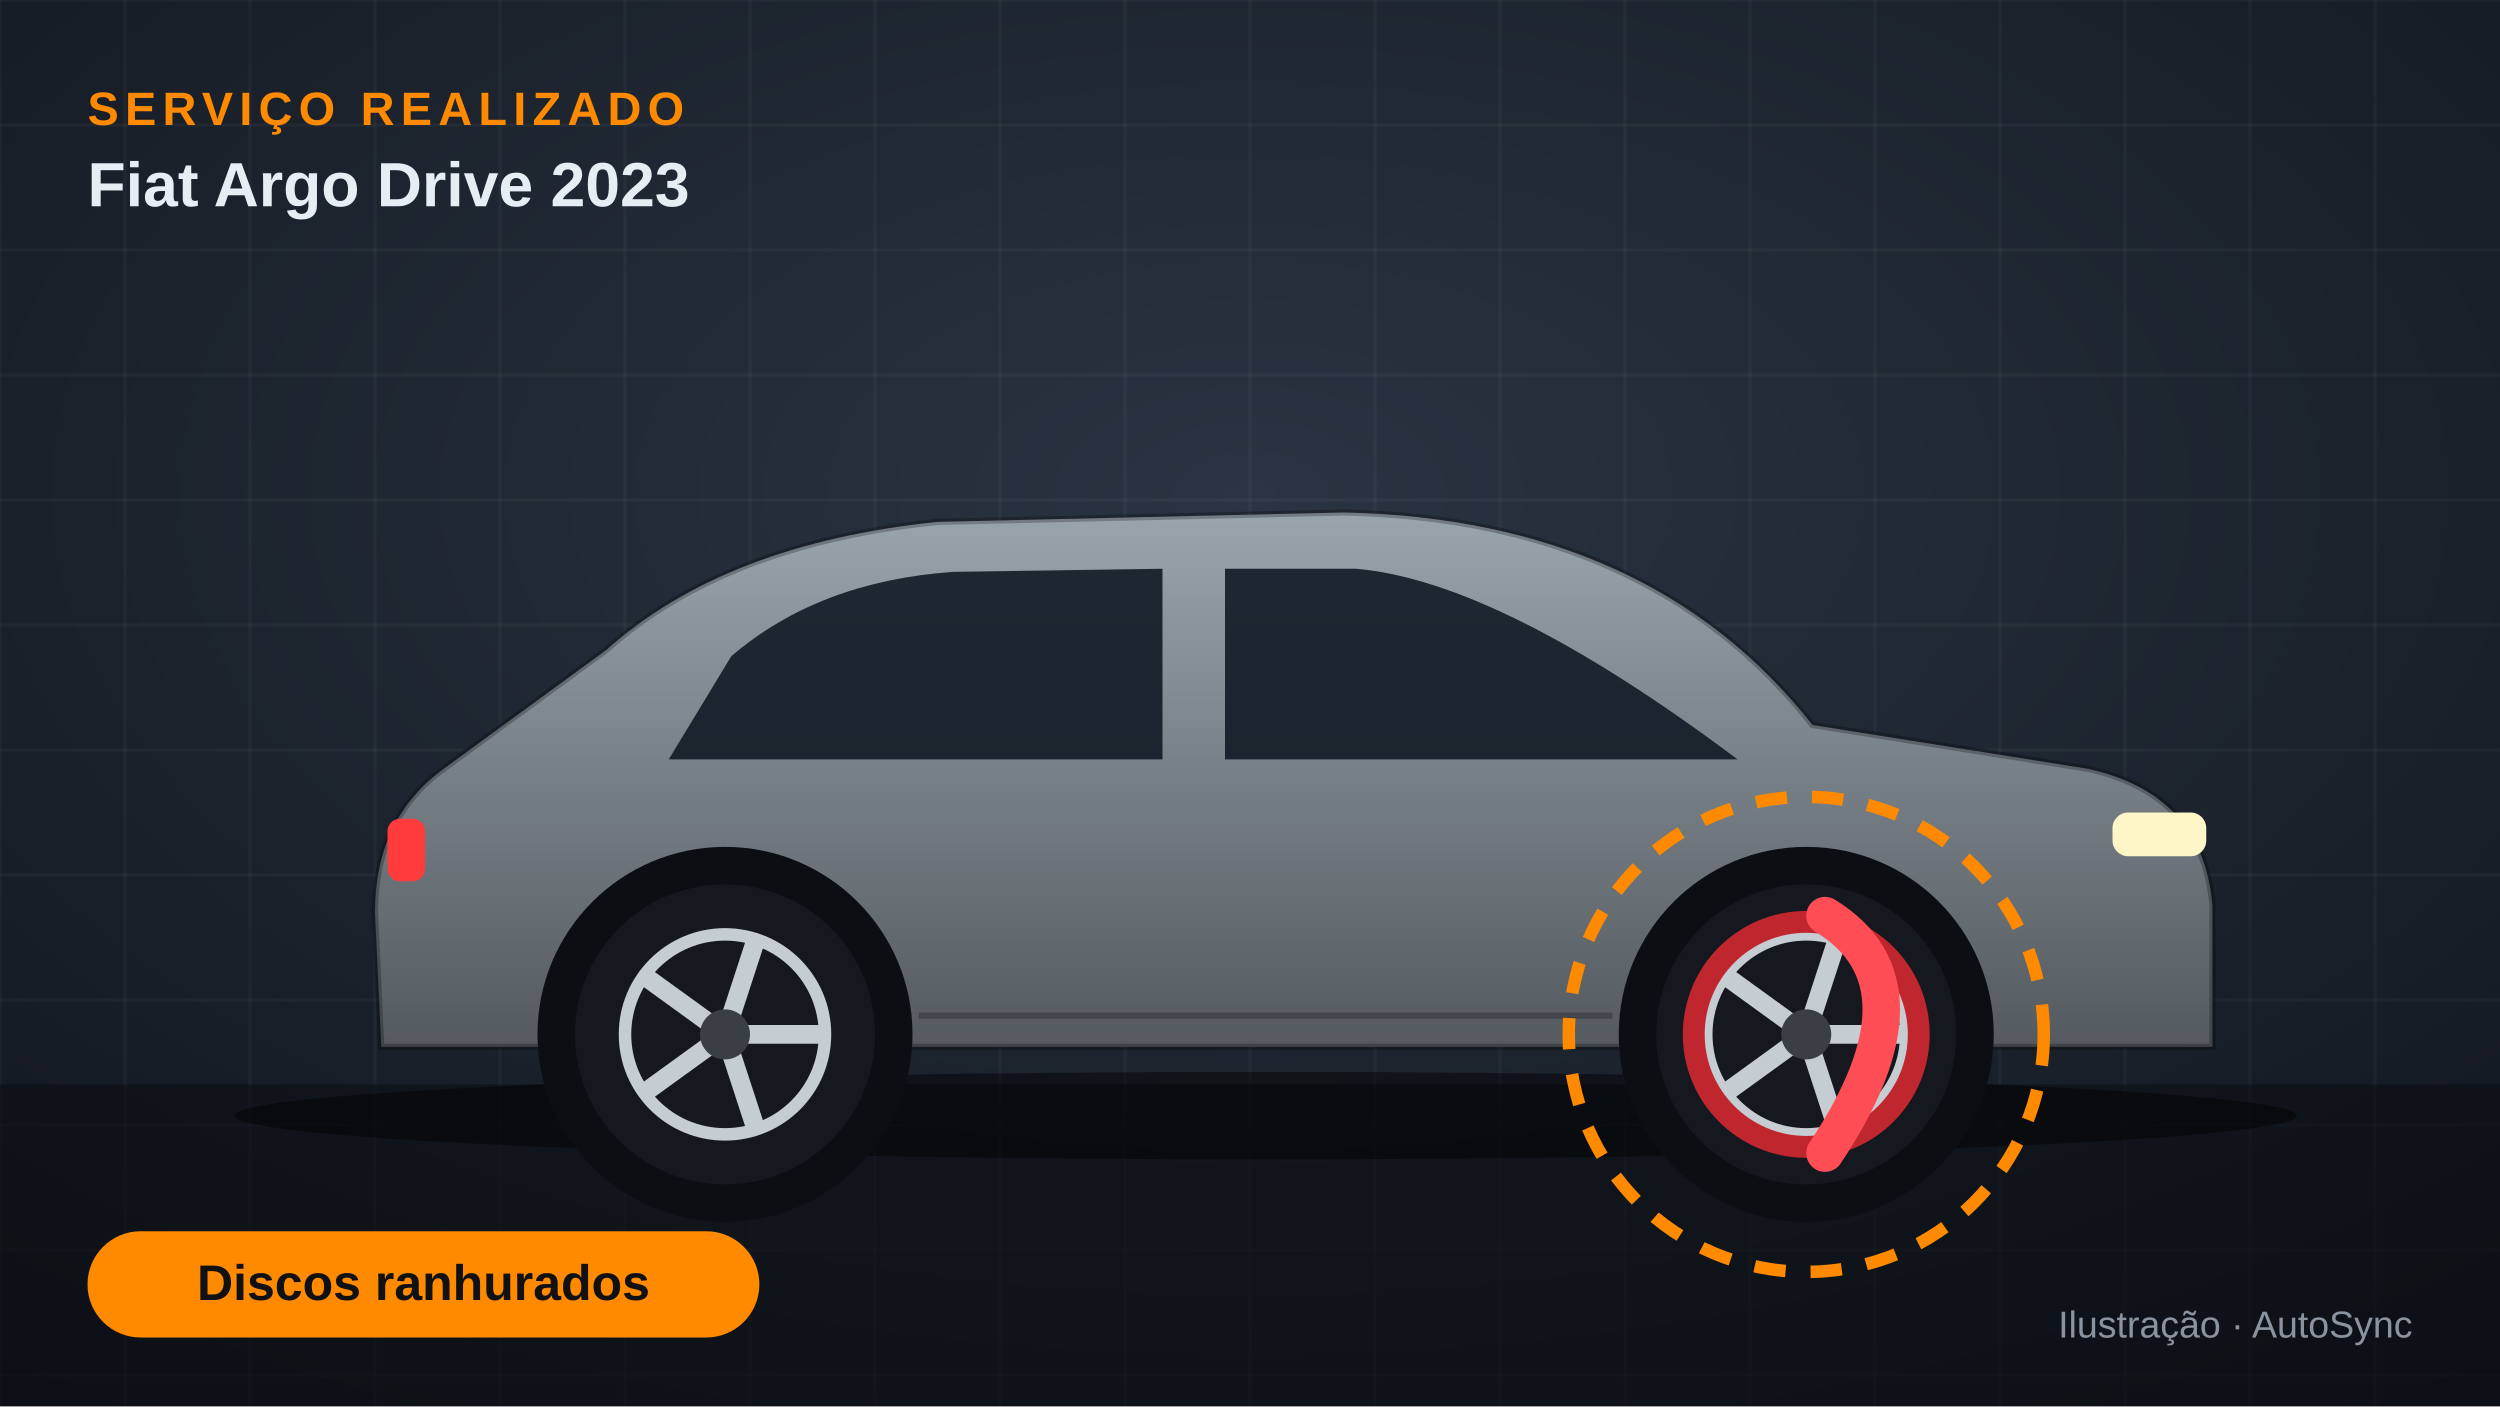
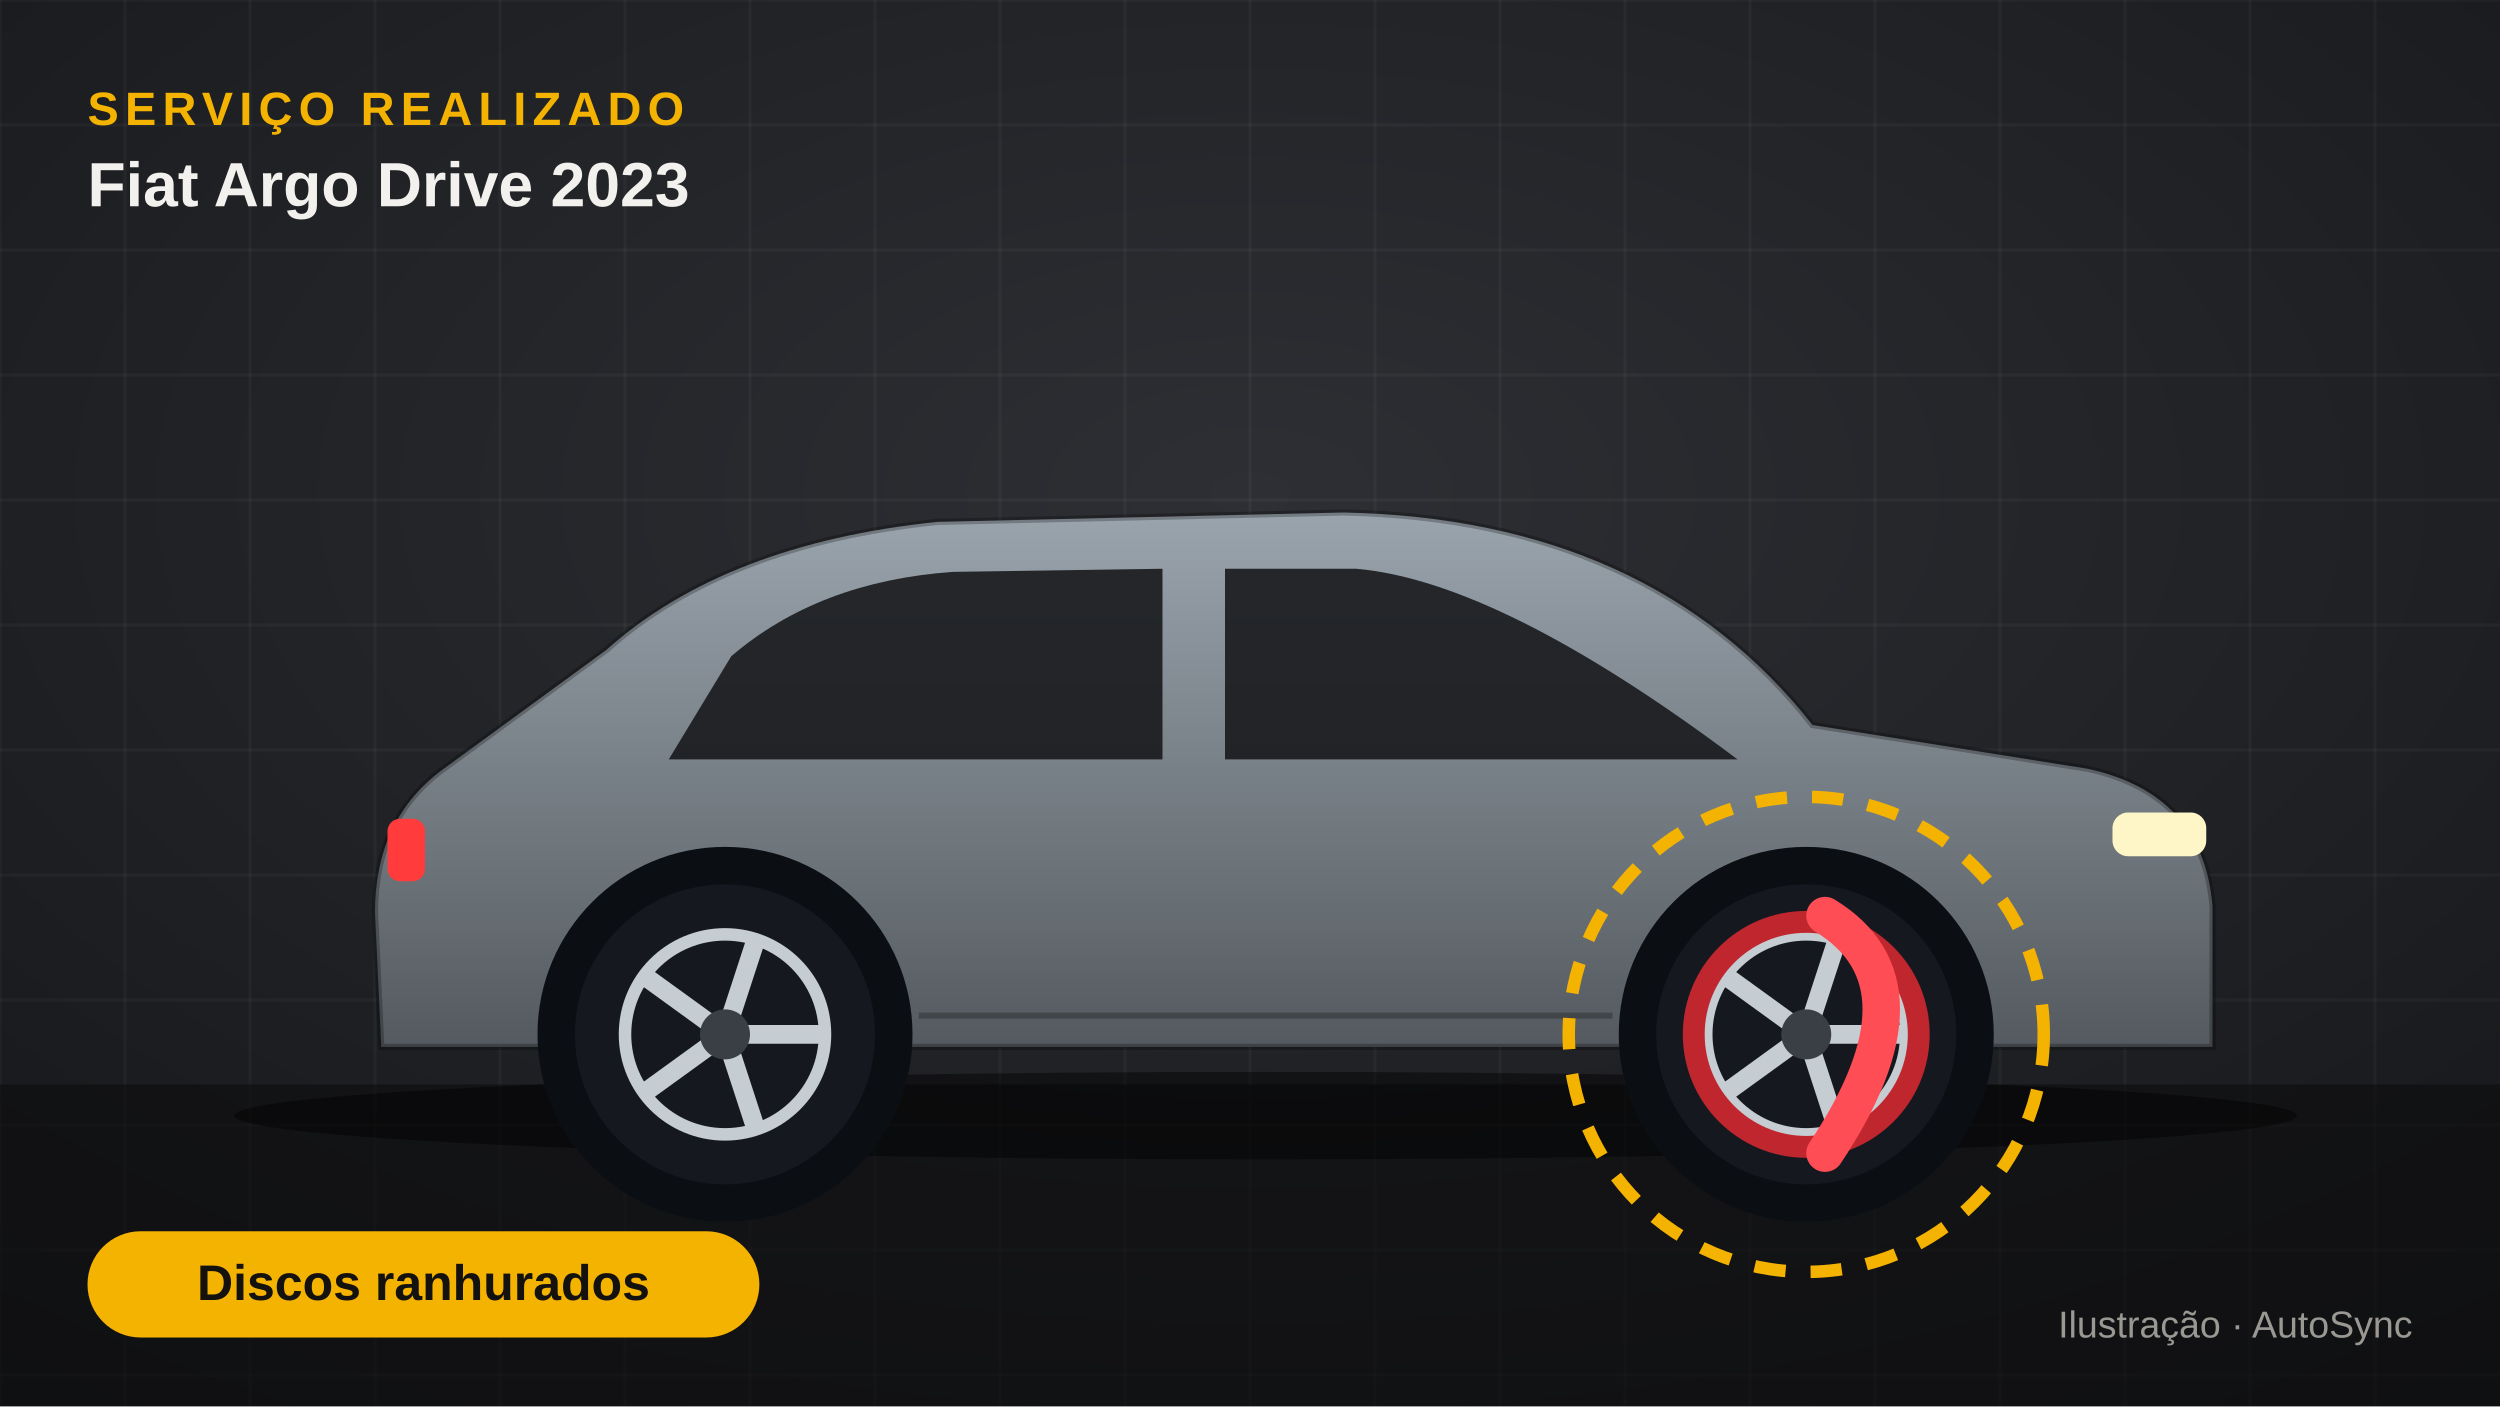
<svg xmlns="http://www.w3.org/2000/svg" viewBox="0 0 800 450" font-family="Arial, Helvetica, sans-serif" role="img" aria-label="Ilustração: Upgrade de freios dianteiros no Argo">
  <defs>
    <radialGradient id="bg" cx=".5" cy=".35" r=".9">
-       <stop offset="0" stop-color="#2a3442" />
-       <stop offset="1" stop-color="#0d1117" />
+       <stop offset="0" stop-color="#2E2F34" />
+       <stop offset="1" stop-color="#121315" />
    </radialGradient>
  </defs>
  <rect width="800" height="450" fill="url(#bg)" />
  <line x1="0" y1="0" x2="0" y2="450" stroke="#fff" stroke-opacity=".035" />
  <line x1="40" y1="0" x2="40" y2="450" stroke="#fff" stroke-opacity=".035" />
  <line x1="80" y1="0" x2="80" y2="450" stroke="#fff" stroke-opacity=".035" />
  <line x1="120" y1="0" x2="120" y2="450" stroke="#fff" stroke-opacity=".035" />
  <line x1="160" y1="0" x2="160" y2="450" stroke="#fff" stroke-opacity=".035" />
  <line x1="200" y1="0" x2="200" y2="450" stroke="#fff" stroke-opacity=".035" />
  <line x1="240" y1="0" x2="240" y2="450" stroke="#fff" stroke-opacity=".035" />
  <line x1="280" y1="0" x2="280" y2="450" stroke="#fff" stroke-opacity=".035" />
  <line x1="320" y1="0" x2="320" y2="450" stroke="#fff" stroke-opacity=".035" />
  <line x1="360" y1="0" x2="360" y2="450" stroke="#fff" stroke-opacity=".035" />
  <line x1="400" y1="0" x2="400" y2="450" stroke="#fff" stroke-opacity=".035" />
  <line x1="440" y1="0" x2="440" y2="450" stroke="#fff" stroke-opacity=".035" />
  <line x1="480" y1="0" x2="480" y2="450" stroke="#fff" stroke-opacity=".035" />
  <line x1="520" y1="0" x2="520" y2="450" stroke="#fff" stroke-opacity=".035" />
  <line x1="560" y1="0" x2="560" y2="450" stroke="#fff" stroke-opacity=".035" />
  <line x1="600" y1="0" x2="600" y2="450" stroke="#fff" stroke-opacity=".035" />
  <line x1="640" y1="0" x2="640" y2="450" stroke="#fff" stroke-opacity=".035" />
  <line x1="680" y1="0" x2="680" y2="450" stroke="#fff" stroke-opacity=".035" />
  <line x1="720" y1="0" x2="720" y2="450" stroke="#fff" stroke-opacity=".035" />
  <line x1="760" y1="0" x2="760" y2="450" stroke="#fff" stroke-opacity=".035" />
  <line x1="0" y1="0" x2="800" y2="0" stroke="#fff" stroke-opacity=".035" />
  <line x1="0" y1="40" x2="800" y2="40" stroke="#fff" stroke-opacity=".035" />
  <line x1="0" y1="80" x2="800" y2="80" stroke="#fff" stroke-opacity=".035" />
  <line x1="0" y1="120" x2="800" y2="120" stroke="#fff" stroke-opacity=".035" />
  <line x1="0" y1="160" x2="800" y2="160" stroke="#fff" stroke-opacity=".035" />
  <line x1="0" y1="200" x2="800" y2="200" stroke="#fff" stroke-opacity=".035" />
  <line x1="0" y1="240" x2="800" y2="240" stroke="#fff" stroke-opacity=".035" />
  <line x1="0" y1="280" x2="800" y2="280" stroke="#fff" stroke-opacity=".035" />
  <line x1="0" y1="320" x2="800" y2="320" stroke="#fff" stroke-opacity=".035" />
  <line x1="0" y1="360" x2="800" y2="360" stroke="#fff" stroke-opacity=".035" />
  <line x1="0" y1="400" x2="800" y2="400" stroke="#fff" stroke-opacity=".035" />
  <line x1="0" y1="440" x2="800" y2="440" stroke="#fff" stroke-opacity=".035" />
-   <rect y="347" width="800" height="103" fill="#0a0d12" opacity=".6" />
+   <rect y="347" width="800" height="103" fill="#0b0c0d" opacity=".6" />
  <ellipse cx="405.0" cy="357" rx="330" ry="14" fill="#000" opacity=".45" />
  <defs>
    <linearGradient id="corpo" x1="0" y1="0" x2="0" y2="1">
      <stop offset="0" stop-color="#9aa4ad" />
      <stop offset="1" stop-color="#545a5f" />
    </linearGradient>
    <linearGradient id="feixe" x1="0" y1="0" x2="1" y2="0">
      <stop offset="0" stop-color="#fff3b0" stop-opacity=".85" />
      <stop offset="1" stop-color="#fff3b0" stop-opacity="0" />
    </linearGradient>
  </defs>
  <path d="M122 335 L120 292 Q120 262 142 246 L194 208 Q232 174 300 167 L430 164 Q528 166 580 232 L668 246 Q705 254 708 290 L708 335 Z" fill="url(#corpo)" stroke="#000" stroke-opacity=".25" stroke-width="2" />
-   <path d="M234 210 Q262 186 305 183 L372 182 L372 243 L214 243 Z M392 182 L434 182 Q480 186 556 243 L392 243 Z" fill="#0e1822" opacity=".88" />
+   <path d="M234 210 Q262 186 305 183 L372 182 L372 243 L214 243 Z M392 182 L434 182 Q480 186 556 243 L392 243 Z" fill="#15171a" opacity=".88" />
  <rect x="676" y="260" width="30" height="14" rx="5" fill="#fff6c8" />
  <rect x="124" y="262" width="12" height="20" rx="4" fill="#ff3b3b" />
  <line x1="294" y1="325" x2="516" y2="325" stroke="#000" stroke-opacity=".25" stroke-width="2" />
  <circle cx="232" cy="331" r="60" fill="#0b0f14" />
  <circle cx="232" cy="331" r="48" fill="#15191f" />
  <circle cx="232" cy="331" r="32" fill="none" stroke="#c5ccd2" stroke-width="4" />
  <line x1="232" y1="331" x2="262.0" y2="331.0" stroke="#c5ccd2" stroke-width="6" stroke-linecap="round" />
  <line x1="232" y1="331" x2="241.3" y2="359.5" stroke="#c5ccd2" stroke-width="6" stroke-linecap="round" />
  <line x1="232" y1="331" x2="207.7" y2="348.6" stroke="#c5ccd2" stroke-width="6" stroke-linecap="round" />
  <line x1="232" y1="331" x2="207.7" y2="313.4" stroke="#c5ccd2" stroke-width="6" stroke-linecap="round" />
  <line x1="232" y1="331" x2="241.3" y2="302.5" stroke="#c5ccd2" stroke-width="6" stroke-linecap="round" />
  <circle cx="232" cy="331" r="8" fill="#3a3f45" />
  <circle cx="578" cy="331" r="60" fill="#0b0f14" />
  <circle cx="578" cy="331" r="48" fill="#15191f" />
  <circle cx="578" cy="331" r="32" fill="none" stroke="#c5ccd2" stroke-width="4" />
  <line x1="578" y1="331" x2="608.0" y2="331.0" stroke="#c5ccd2" stroke-width="6" stroke-linecap="round" />
  <line x1="578" y1="331" x2="587.3" y2="359.5" stroke="#c5ccd2" stroke-width="6" stroke-linecap="round" />
  <line x1="578" y1="331" x2="553.7" y2="348.6" stroke="#c5ccd2" stroke-width="6" stroke-linecap="round" />
  <line x1="578" y1="331" x2="553.7" y2="313.4" stroke="#c5ccd2" stroke-width="6" stroke-linecap="round" />
  <line x1="578" y1="331" x2="587.3" y2="302.5" stroke="#c5ccd2" stroke-width="6" stroke-linecap="round" />
  <circle cx="578" cy="331" r="8" fill="#3a3f45" />
-   <circle cx="578" cy="331" r="76" fill="none" stroke="#ff8a00" stroke-width="4" stroke-dasharray="10 8" />
+   <circle cx="578" cy="331" r="76" fill="none" stroke="#F5B301" stroke-width="4" stroke-dasharray="10 8" />
  <circle cx="578" cy="331" r="36" fill="none" stroke="#c0262d" stroke-width="7" />
  <path d="M584 293 Q620 315 584 369" fill="none" stroke="#ff4d55" stroke-width="12" stroke-linecap="round" />
-   <text x="28" y="40" fill="#ff8a00" font-size="15" font-weight="700" letter-spacing="2">SERVIÇO REALIZADO</text>
-   <text x="28" y="66" fill="#e6edf3" font-size="20" font-weight="700">Fiat Argo Drive 2023</text>
-   <rect x="28" y="394" width="215" height="34" rx="17" fill="#ff8a00" />
-   <text x="135.5" y="416" text-anchor="middle" fill="#111" font-size="16" font-weight="700">Discos ranhurados</text>
-   <text x="772" y="428" text-anchor="end" fill="#8b949e" font-size="12">Ilustração · AutoSync</text>
+   <text x="28" y="40" fill="#F5B301" font-size="15" font-weight="700" letter-spacing="2">SERVIÇO REALIZADO</text>
+   <text x="28" y="66" fill="#F2F1EE" font-size="20" font-weight="700">Fiat Argo Drive 2023</text>
+   <rect x="28" y="394" width="215" height="34" rx="17" fill="#F5B301" />
+   <text x="135.5" y="416" text-anchor="middle" fill="#14120F" font-size="16" font-weight="700">Discos ranhurados</text>
+   <text x="772" y="428" text-anchor="end" fill="#9A9893" font-size="12">Ilustração · AutoSync</text>
</svg>
